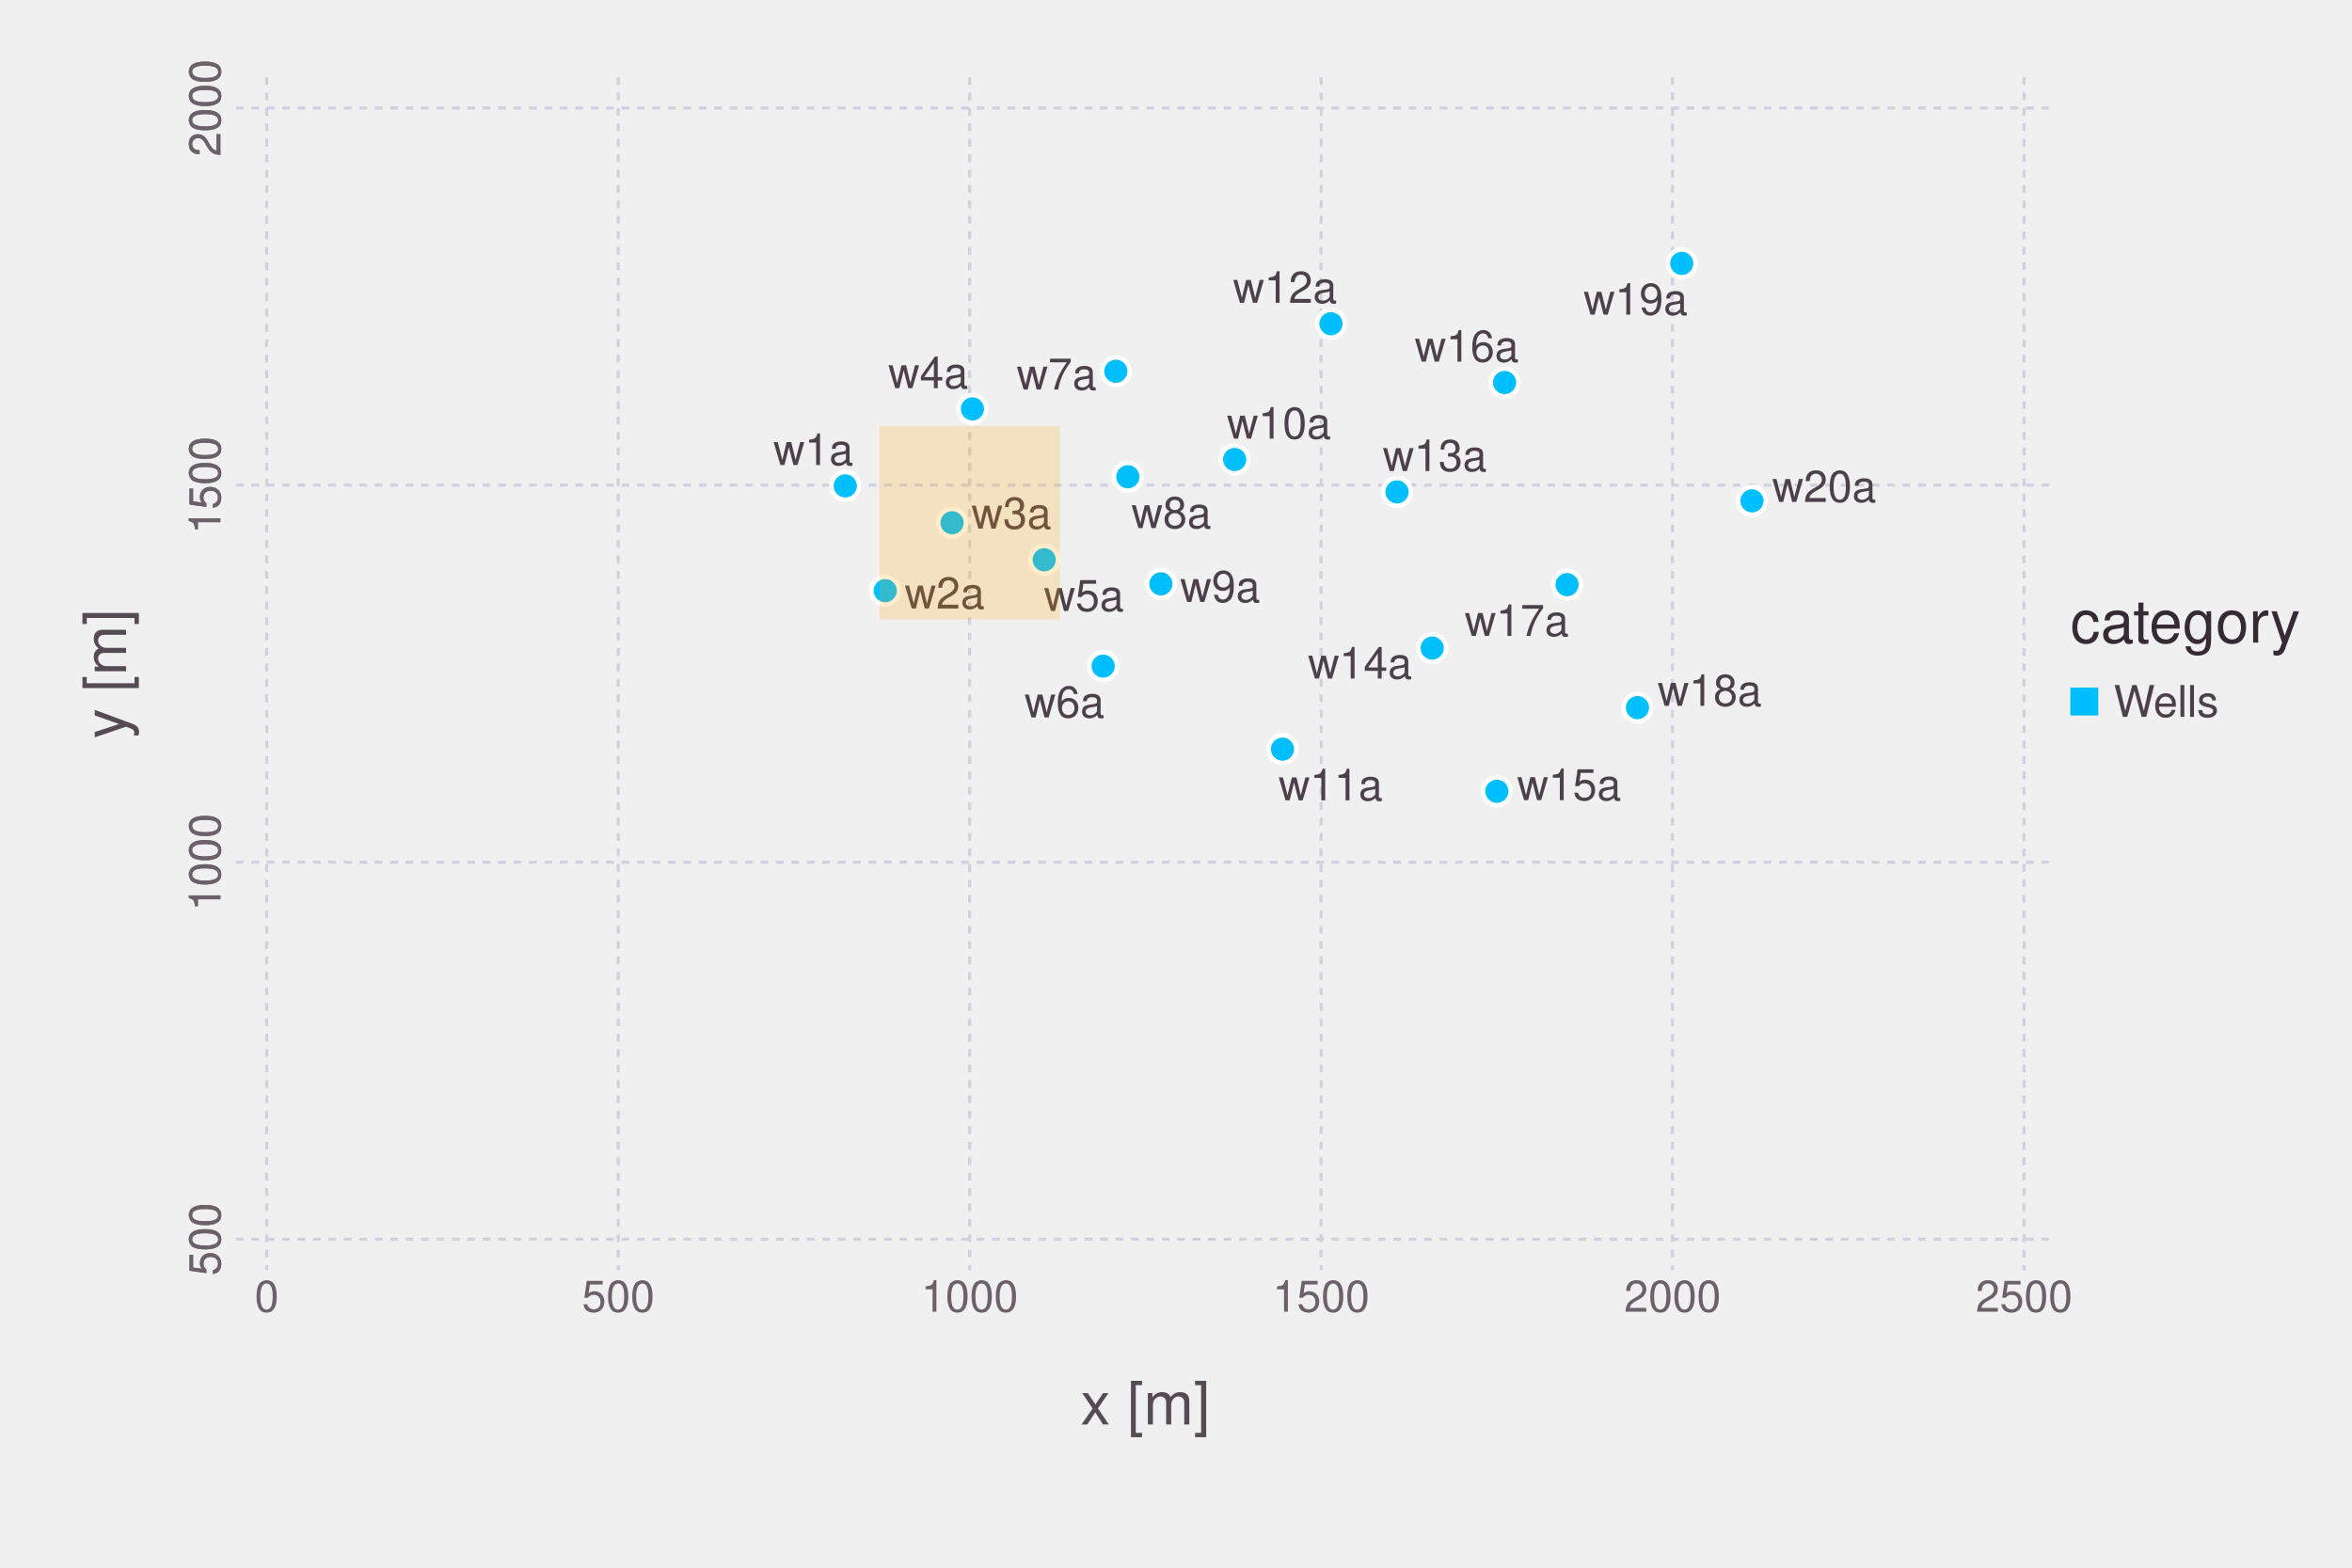
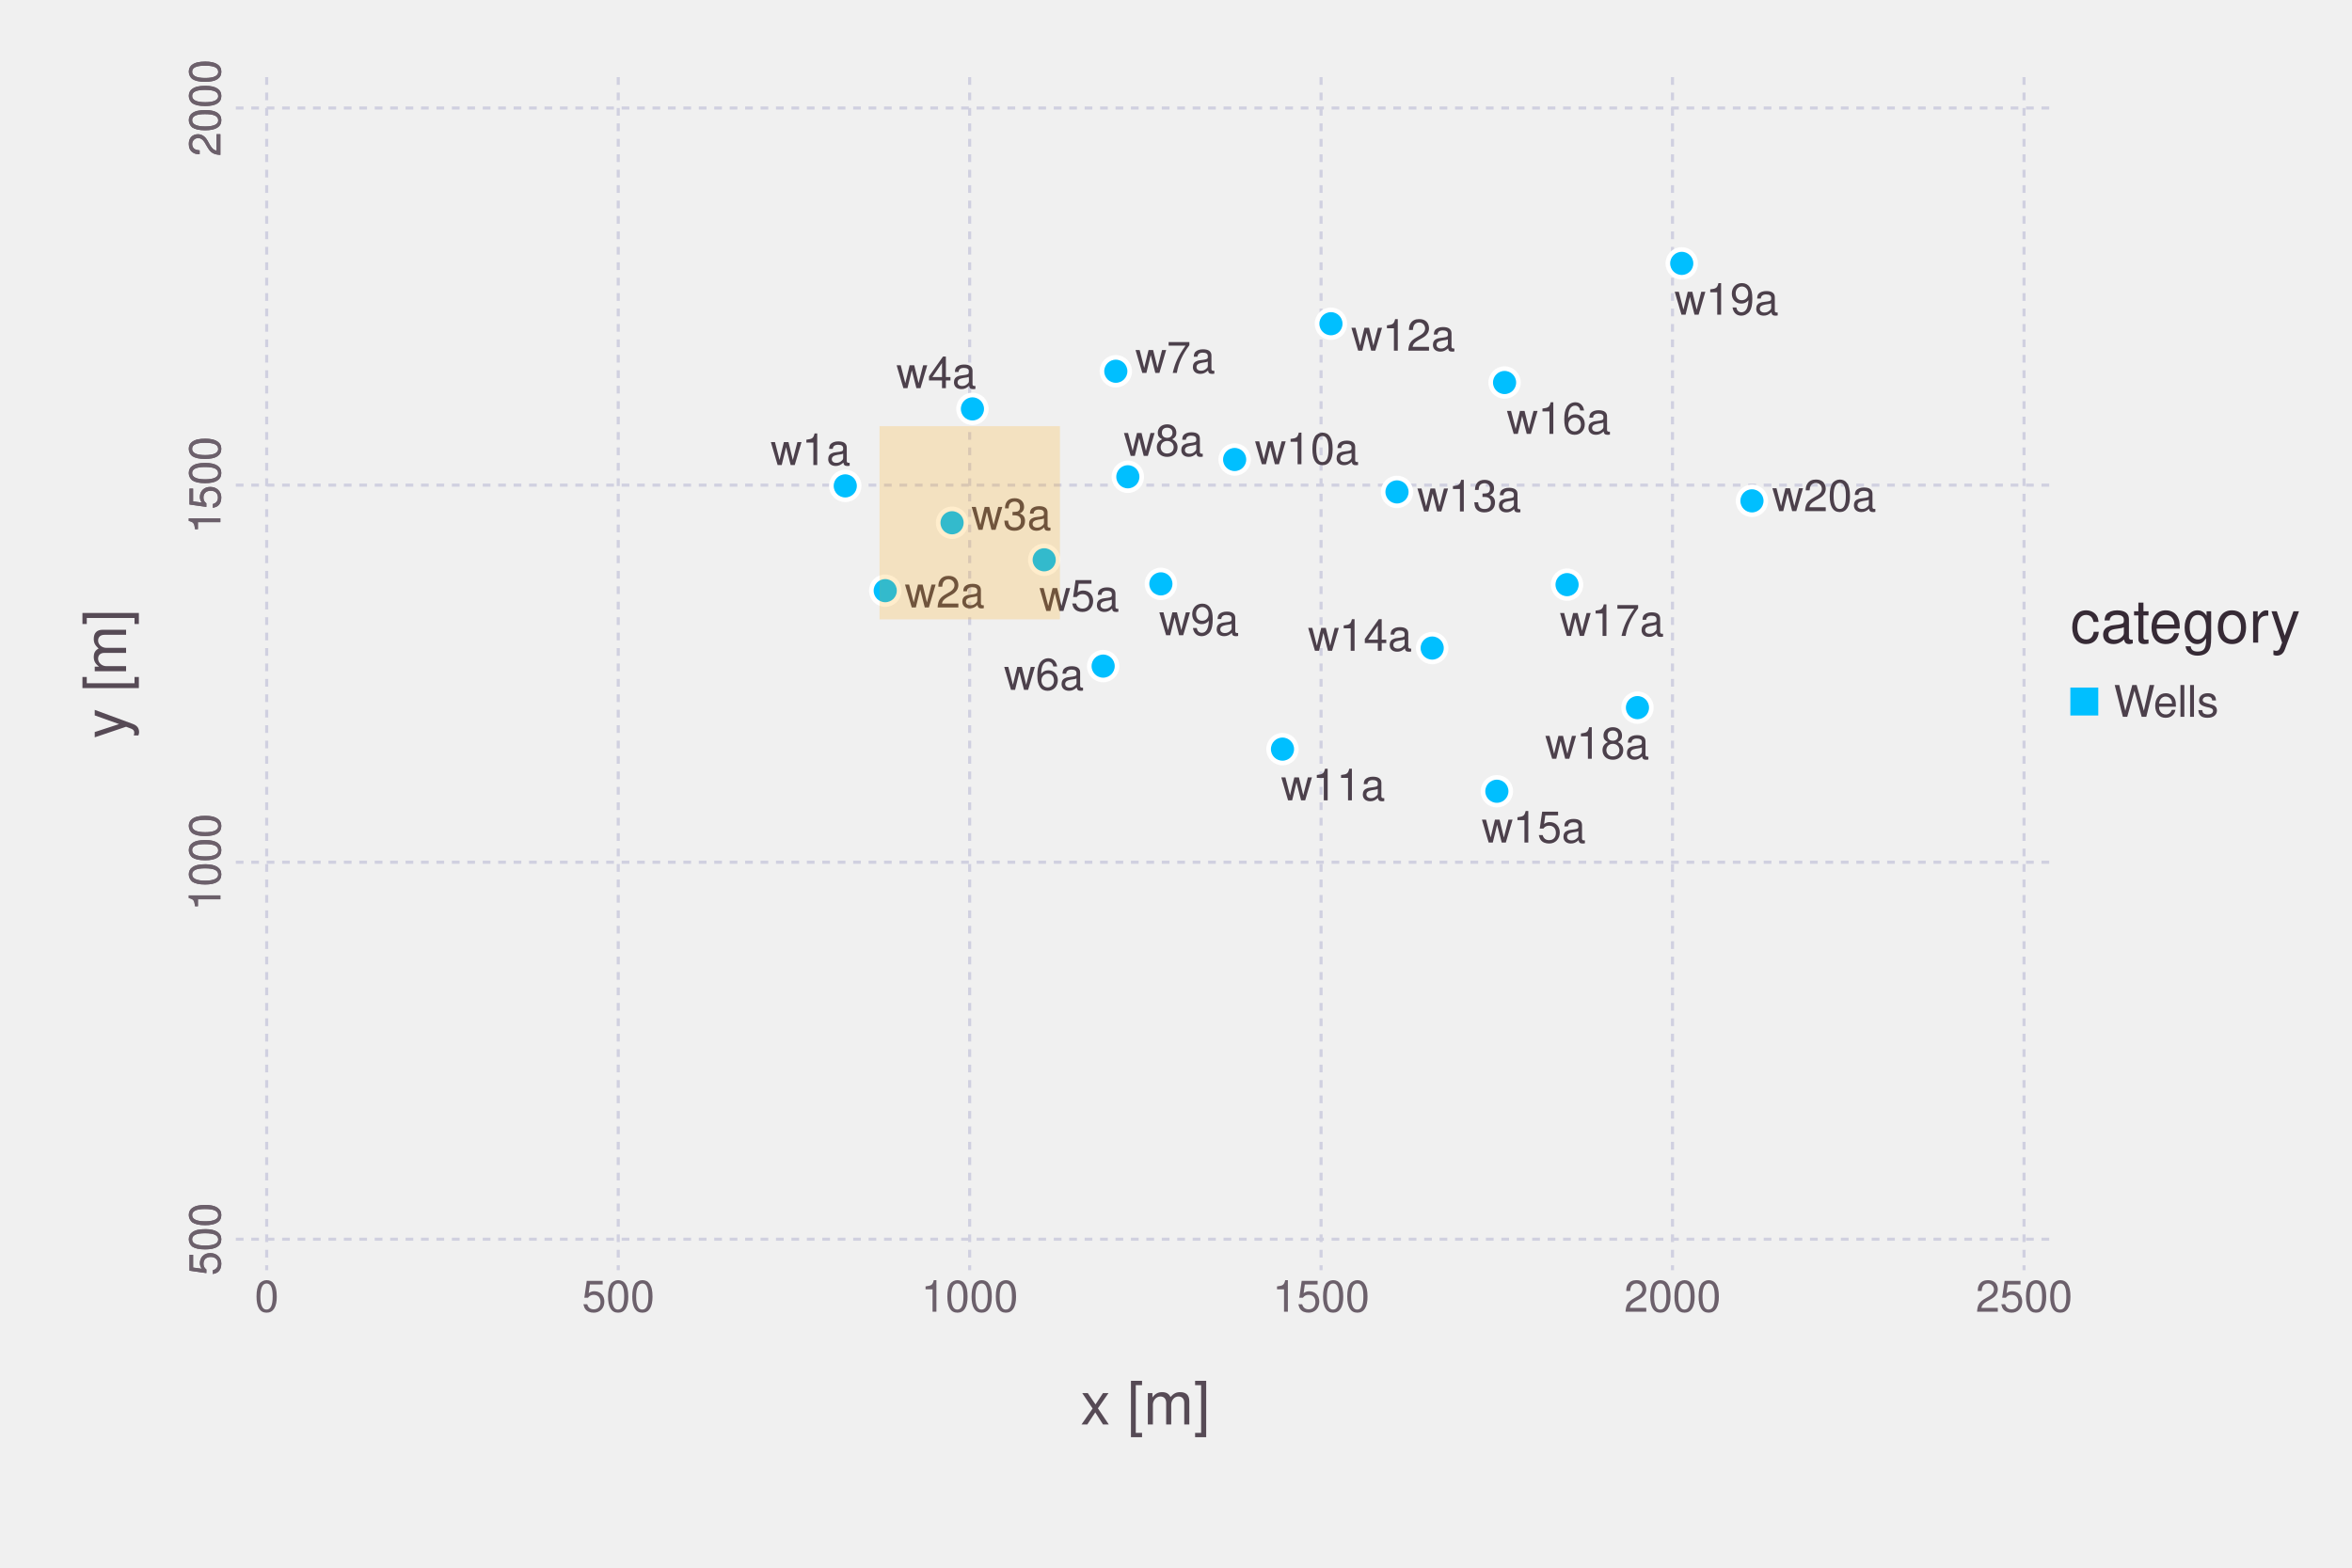
<svg xmlns="http://www.w3.org/2000/svg" xmlns:ns2="http://www.gadflyjl.org/ns" xmlns:xlink="http://www.w3.org/1999/xlink" version="1.2" width="152.4mm" height="101.6mm" viewBox="0 0 152.4 101.6" stroke="none" fill="#000000" stroke-width="0.3" font-size="3.88">
-   <g class="plotroot xscalable yscalable" id="img-384a4f6a-1">
-     <g font-size="3.88" font-family="'PT Sans','Helvetica Neue','Helvetica',sans-serif" fill="#564A55" stroke="#000000" stroke-opacity="0.000" id="img-384a4f6a-2">
+   <g class="plotroot xscalable yscalable" id="img-f4b14eab-1">
+     <g font-size="3.88" font-family="'PT Sans','Helvetica Neue','Helvetica',sans-serif" fill="#564A55" stroke="#000000" stroke-opacity="0.000" id="img-f4b14eab-2">
      <text x="74.22" y="89.99" text-anchor="middle" dy="0.6em">x [m]</text>
    </g>
-     <g class="guide xlabels" font-size="2.82" font-family="'PT Sans Caption','Helvetica Neue','Helvetica',sans-serif" fill="#6C606B" id="img-384a4f6a-3">
+     <g class="guide xlabels" font-size="2.82" font-family="'PT Sans Caption','Helvetica Neue','Helvetica',sans-serif" fill="#6C606B" id="img-f4b14eab-3">
      <text x="17.28" y="83.32" text-anchor="middle" dy="0.6em">0</text>
      <text x="40.06" y="83.32" text-anchor="middle" dy="0.6em">500</text>
      <text x="62.83" y="83.32" text-anchor="middle" dy="0.6em">1000</text>
      <text x="85.6" y="83.32" text-anchor="middle" dy="0.6em">1500</text>
      <text x="108.37" y="83.32" text-anchor="middle" dy="0.6em">2000</text>
      <text x="131.15" y="83.32" text-anchor="middle" dy="0.6em">2500</text>
    </g>
-     <g class="guide colorkey" id="img-384a4f6a-4">
-       <g class="color_Wells" id="img-384a4f6a-5">
-         <g fill="#4C404B" font-size="2.82" font-family="'PT Sans','Helvetica Neue','Helvetica',sans-serif" id="img-384a4f6a-6">
+     <g class="guide colorkey" id="img-f4b14eab-4">
+       <g class="color_Wells" id="img-f4b14eab-5">
+         <g fill="#4C404B" font-size="2.82" font-family="'PT Sans','Helvetica Neue','Helvetica',sans-serif" id="img-f4b14eab-6">
          <text x="136.96" y="45.47" dy="0.35em">Wells</text>
        </g>
-         <g fill="#00BFFF" stroke="#000000" stroke-opacity="0.000" id="img-384a4f6a-7">
+         <g fill="#00BFFF" stroke="#000000" stroke-opacity="0.000" id="img-f4b14eab-7">
          <rect x="134.15" y="44.56" width="1.81" height="1.81" />
        </g>
      </g>
-       <g fill="#362A35" font-size="3.88" font-family="'PT Sans','Helvetica Neue','Helvetica',sans-serif" stroke="#000000" stroke-opacity="0.000" id="img-384a4f6a-8">
+       <g fill="#362A35" font-size="3.88" font-family="'PT Sans','Helvetica Neue','Helvetica',sans-serif" stroke="#000000" stroke-opacity="0.000" id="img-f4b14eab-8">
        <text x="134.15" y="41.65">category</text>
      </g>
    </g>
-     <g clip-path="url(#img-384a4f6a-9)">
-       <g id="img-384a4f6a-10">
-         <g pointer-events="visible" opacity="1" fill="#000000" fill-opacity="0.000" stroke="#000000" stroke-opacity="0.000" class="guide background" id="img-384a4f6a-11">
+     <g clip-path="url(#img-f4b14eab-9)">
+       <g id="img-f4b14eab-10">
+         <g pointer-events="visible" opacity="1" fill="#000000" fill-opacity="0.000" stroke="#000000" stroke-opacity="0.000" class="guide background" id="img-f4b14eab-11">
          <rect x="15.28" y="5" width="117.86" height="77.32" />
        </g>
-         <g class="guide xgridlines yfixed" stroke-dasharray="0.5,0.5" stroke-width="0.2" stroke="#D0D0E0" id="img-384a4f6a-12">
+         <g class="guide xgridlines yfixed" stroke-dasharray="0.5,0.5" stroke-width="0.2" stroke="#D0D0E0" id="img-f4b14eab-12">
          <path fill="none" d="M17.28,5 L 17.28 82.32" />
          <path fill="none" d="M40.06,5 L 40.06 82.32" />
          <path fill="none" d="M62.83,5 L 62.83 82.32" />
          <path fill="none" d="M85.6,5 L 85.6 82.32" />
          <path fill="none" d="M108.37,5 L 108.37 82.32" />
          <path fill="none" d="M131.15,5 L 131.15 82.32" />
        </g>
-         <g class="guide ygridlines xfixed" stroke-dasharray="0.5,0.5" stroke-width="0.2" stroke="#D0D0E0" id="img-384a4f6a-13">
+         <g class="guide ygridlines xfixed" stroke-dasharray="0.5,0.5" stroke-width="0.2" stroke="#D0D0E0" id="img-f4b14eab-13">
          <path fill="none" d="M15.28,80.31 L 133.15 80.31" />
          <path fill="none" d="M15.28,55.88 L 133.15 55.88" />
          <path fill="none" d="M15.28,31.44 L 133.15 31.44" />
          <path fill="none" d="M15.28,7 L 133.15 7" />
        </g>
-         <g class="plotpanel" id="img-384a4f6a-14">
-           <g class="geometry" stroke="#000000" stroke-opacity="0.000" fill="#4C404B" font-size="2.82" font-family="'PT Sans Caption','Helvetica Neue','Helvetica',sans-serif" id="img-384a4f6a-15">
-             <text x="52.7" y="29.15" text-anchor="middle" dy="0.35em" visibility="visible">w1a</text>
-             <text x="61.21" y="38.45" text-anchor="middle" dy="0.35em" visibility="visible">w2a</text>
-             <text x="65.53" y="33.27" text-anchor="middle" dy="0.35em" visibility="visible">w3a</text>
-             <text x="60.14" y="24.17" text-anchor="middle" dy="0.35em" visibility="visible">w4a</text>
-             <text x="70.23" y="38.61" text-anchor="middle" dy="0.35em" visibility="visible">w5a</text>
-             <text x="68.97" y="45.51" text-anchor="middle" dy="0.35em" visibility="visible">w6a</text>
-             <text x="68.46" y="24.26" text-anchor="middle" dy="0.35em" visibility="visible">w7a</text>
-             <text x="75.9" y="33.24" text-anchor="middle" dy="0.35em" visibility="visible">w8a</text>
-             <text x="79.06" y="38.03" text-anchor="middle" dy="0.35em" visibility="visible">w9a</text>
-             <text x="82.87" y="27.44" text-anchor="middle" dy="0.35em" visibility="visible">w10a</text>
-             <text x="86.22" y="50.88" text-anchor="middle" dy="0.35em" visibility="visible">w11a</text>
-             <text x="83.26" y="18.64" text-anchor="middle" dy="0.35em" visibility="visible">w12a</text>
-             <text x="92.97" y="29.54" text-anchor="middle" dy="0.35em" visibility="visible">w13a</text>
-             <text x="88.12" y="42.99" text-anchor="middle" dy="0.35em" visibility="visible">w14a</text>
-             <text x="101.67" y="50.87" text-anchor="middle" dy="0.35em" visibility="visible">w15a</text>
-             <text x="95.04" y="22.45" text-anchor="middle" dy="0.35em" visibility="visible">w16a</text>
-             <text x="98.28" y="40.23" text-anchor="middle" dy="0.35em" visibility="visible">w17a</text>
-             <text x="110.78" y="44.76" text-anchor="middle" dy="0.35em" visibility="visible">w18a</text>
-             <text x="105.98" y="19.41" text-anchor="middle" dy="0.35em" visibility="visible">w19a</text>
-             <text x="118.2" y="31.54" text-anchor="middle" dy="0.35em" visibility="visible">w20a</text>
+         <g class="plotpanel" id="img-f4b14eab-14">
+           <g class="geometry" stroke="#000000" stroke-opacity="0.000" fill="#4C404B" font-size="2.82" font-family="'PT Sans Caption','Helvetica Neue','Helvetica',sans-serif" id="img-f4b14eab-15">
+             <text x="52.52" y="29.15" text-anchor="middle" dy="0.35em" visibility="visible">w1a</text>
+             <text x="61.21" y="38.38" text-anchor="middle" dy="0.35em" visibility="visible">w2a</text>
+             <text x="65.53" y="33.35" text-anchor="middle" dy="0.35em" visibility="visible">w3a</text>
+             <text x="60.67" y="24.17" text-anchor="middle" dy="0.35em" visibility="visible">w4a</text>
+             <text x="69.93" y="38.61" text-anchor="middle" dy="0.35em" visibility="visible">w5a</text>
+             <text x="67.64" y="43.72" text-anchor="middle" dy="0.35em" visibility="visible">w6a</text>
+             <text x="76.15" y="23.18" text-anchor="middle" dy="0.35em" visibility="visible">w7a</text>
+             <text x="75.4" y="28.56" text-anchor="middle" dy="0.35em" visibility="visible">w8a</text>
+             <text x="77.69" y="40.18" text-anchor="middle" dy="0.35em" visibility="visible">w9a</text>
+             <text x="84.68" y="29.1" text-anchor="middle" dy="0.35em" visibility="visible">w10a</text>
+             <text x="86.38" y="50.88" text-anchor="middle" dy="0.35em" visibility="visible">w11a</text>
+             <text x="90.92" y="21.74" text-anchor="middle" dy="0.35em" visibility="visible">w12a</text>
+             <text x="95.2" y="32.16" text-anchor="middle" dy="0.35em" visibility="visible">w13a</text>
+             <text x="88.12" y="41.19" text-anchor="middle" dy="0.35em" visibility="visible">w14a</text>
+             <text x="99.38" y="53.62" text-anchor="middle" dy="0.35em" visibility="visible">w15a</text>
+             <text x="101" y="27.13" text-anchor="middle" dy="0.35em" visibility="visible">w16a</text>
+             <text x="104.44" y="40.23" text-anchor="middle" dy="0.35em" visibility="visible">w17a</text>
+             <text x="103.49" y="48.19" text-anchor="middle" dy="0.35em" visibility="visible">w18a</text>
+             <text x="111.87" y="19.41" text-anchor="middle" dy="0.35em" visibility="visible">w19a</text>
+             <text x="118.2" y="32.14" text-anchor="middle" dy="0.35em" visibility="visible">w20a</text>
          </g>
-           <g class="geometry" id="img-384a4f6a-16">
-             <g stroke-width="0.3" id="img-384a4f6a-17">
-               <use xlink:href="#img-384a4f6a-18" x="54.77" y="31.49" class="color_Wells" fill="#00BFFF" stroke="#FFFFFF" />
-               <use xlink:href="#img-384a4f6a-18" x="57.36" y="38.28" class="color_Wells" fill="#00BFFF" stroke="#FFFFFF" />
-               <use xlink:href="#img-384a4f6a-18" x="61.69" y="33.88" class="color_Wells" fill="#00BFFF" stroke="#FFFFFF" />
-               <use xlink:href="#img-384a4f6a-18" x="63.01" y="26.5" class="color_Wells" fill="#00BFFF" stroke="#FFFFFF" />
-               <use xlink:href="#img-384a4f6a-18" x="67.66" y="36.28" class="color_Wells" fill="#00BFFF" stroke="#FFFFFF" />
-               <use xlink:href="#img-384a4f6a-18" x="71.48" y="43.17" class="color_Wells" fill="#00BFFF" stroke="#FFFFFF" />
-               <use xlink:href="#img-384a4f6a-18" x="72.3" y="24.06" class="color_Wells" fill="#00BFFF" stroke="#FFFFFF" />
-               <use xlink:href="#img-384a4f6a-18" x="73.08" y="30.9" class="color_Wells" fill="#00BFFF" stroke="#FFFFFF" />
-               <use xlink:href="#img-384a4f6a-18" x="75.22" y="37.84" class="color_Wells" fill="#00BFFF" stroke="#FFFFFF" />
-               <use xlink:href="#img-384a4f6a-18" x="80" y="29.78" class="color_Wells" fill="#00BFFF" stroke="#FFFFFF" />
-               <use xlink:href="#img-384a4f6a-18" x="83.1" y="48.55" class="color_Wells" fill="#00BFFF" stroke="#FFFFFF" />
-               <use xlink:href="#img-384a4f6a-18" x="86.24" y="20.98" class="color_Wells" fill="#00BFFF" stroke="#FFFFFF" />
-               <use xlink:href="#img-384a4f6a-18" x="90.52" y="31.88" class="color_Wells" fill="#00BFFF" stroke="#FFFFFF" />
-               <use xlink:href="#img-384a4f6a-18" x="92.8" y="42" class="color_Wells" fill="#00BFFF" stroke="#FFFFFF" />
-               <use xlink:href="#img-384a4f6a-18" x="96.99" y="51.28" class="color_Wells" fill="#00BFFF" stroke="#FFFFFF" />
-               <use xlink:href="#img-384a4f6a-18" x="97.49" y="24.79" class="color_Wells" fill="#00BFFF" stroke="#FFFFFF" />
-               <use xlink:href="#img-384a4f6a-18" x="101.54" y="37.89" class="color_Wells" fill="#00BFFF" stroke="#FFFFFF" />
-               <use xlink:href="#img-384a4f6a-18" x="106.1" y="45.86" class="color_Wells" fill="#00BFFF" stroke="#FFFFFF" />
-               <use xlink:href="#img-384a4f6a-18" x="108.97" y="17.07" class="color_Wells" fill="#00BFFF" stroke="#FFFFFF" />
-               <use xlink:href="#img-384a4f6a-18" x="113.52" y="32.46" class="color_Wells" fill="#00BFFF" stroke="#FFFFFF" />
+           <g class="geometry" id="img-f4b14eab-16">
+             <g stroke-width="0.3" id="img-f4b14eab-17">
+               <use xlink:href="#img-f4b14eab-18" x="54.77" y="31.49" class="color_Wells" stroke="#FFFFFF" fill="#00BFFF" />
+               <use xlink:href="#img-f4b14eab-18" x="57.36" y="38.28" class="color_Wells" stroke="#FFFFFF" fill="#00BFFF" />
+               <use xlink:href="#img-f4b14eab-18" x="61.69" y="33.88" class="color_Wells" stroke="#FFFFFF" fill="#00BFFF" />
+               <use xlink:href="#img-f4b14eab-18" x="63.01" y="26.5" class="color_Wells" stroke="#FFFFFF" fill="#00BFFF" />
+               <use xlink:href="#img-f4b14eab-18" x="67.66" y="36.28" class="color_Wells" stroke="#FFFFFF" fill="#00BFFF" />
+               <use xlink:href="#img-f4b14eab-18" x="71.48" y="43.17" class="color_Wells" stroke="#FFFFFF" fill="#00BFFF" />
+               <use xlink:href="#img-f4b14eab-18" x="72.3" y="24.06" class="color_Wells" stroke="#FFFFFF" fill="#00BFFF" />
+               <use xlink:href="#img-f4b14eab-18" x="73.08" y="30.9" class="color_Wells" stroke="#FFFFFF" fill="#00BFFF" />
+               <use xlink:href="#img-f4b14eab-18" x="75.22" y="37.84" class="color_Wells" stroke="#FFFFFF" fill="#00BFFF" />
+               <use xlink:href="#img-f4b14eab-18" x="80" y="29.78" class="color_Wells" stroke="#FFFFFF" fill="#00BFFF" />
+               <use xlink:href="#img-f4b14eab-18" x="83.1" y="48.55" class="color_Wells" stroke="#FFFFFF" fill="#00BFFF" />
+               <use xlink:href="#img-f4b14eab-18" x="86.24" y="20.98" class="color_Wells" stroke="#FFFFFF" fill="#00BFFF" />
+               <use xlink:href="#img-f4b14eab-18" x="90.52" y="31.88" class="color_Wells" stroke="#FFFFFF" fill="#00BFFF" />
+               <use xlink:href="#img-f4b14eab-18" x="92.8" y="42" class="color_Wells" stroke="#FFFFFF" fill="#00BFFF" />
+               <use xlink:href="#img-f4b14eab-18" x="96.99" y="51.28" class="color_Wells" stroke="#FFFFFF" fill="#00BFFF" />
+               <use xlink:href="#img-f4b14eab-18" x="97.49" y="24.79" class="color_Wells" stroke="#FFFFFF" fill="#00BFFF" />
+               <use xlink:href="#img-f4b14eab-18" x="101.54" y="37.89" class="color_Wells" stroke="#FFFFFF" fill="#00BFFF" />
+               <use xlink:href="#img-f4b14eab-18" x="106.1" y="45.86" class="color_Wells" stroke="#FFFFFF" fill="#00BFFF" />
+               <use xlink:href="#img-f4b14eab-18" x="108.97" y="17.07" class="color_Wells" stroke="#FFFFFF" fill="#00BFFF" />
+               <use xlink:href="#img-f4b14eab-18" x="113.52" y="32.46" class="color_Wells" stroke="#FFFFFF" fill="#00BFFF" />
            </g>
          </g>
        </g>
-         <g class="geometry" id="img-384a4f6a-19">
-           <g stroke="#FFA500" opacity="0.2" fill="#FFA500" id="img-384a4f6a-20">
+         <g class="geometry" id="img-f4b14eab-19">
+           <g stroke="#FFA500" opacity="0.2" fill="#FFA500" id="img-f4b14eab-20">
            <rect x="57.14" y="27.77" width="11.39" height="12.22" />
          </g>
        </g>
      </g>
    </g>
-     <g class="guide ylabels" font-size="2.82" font-family="'PT Sans Caption','Helvetica Neue','Helvetica',sans-serif" fill="#6C606B" id="img-384a4f6a-21">
+     <g class="guide ylabels" font-size="2.82" font-family="'PT Sans Caption','Helvetica Neue','Helvetica',sans-serif" fill="#6C606B" id="img-f4b14eab-21">
      <text x="14.28" y="178.07" text-anchor="middle" transform="rotate(-90, 14.28, 80.31)" ns2:scale="1.0" visibility="hidden">-1500</text>
      <text x="14.28" y="153.63" text-anchor="middle" transform="rotate(-90, 14.28, 55.88)" ns2:scale="1.0" visibility="hidden">-1000</text>
      <text x="14.28" y="129.19" text-anchor="middle" transform="rotate(-90, 14.28, 31.44)" ns2:scale="1.0" visibility="hidden">-500</text>
      <text x="14.28" y="104.75" text-anchor="middle" transform="rotate(-90, 14.28, 7)" ns2:scale="1.0" visibility="hidden">0</text>
      <text x="14.28" y="80.31" text-anchor="middle" transform="rotate(-90, 14.28, 80.31)" ns2:scale="1.0" visibility="visible">500</text>
      <text x="14.28" y="55.88" text-anchor="middle" transform="rotate(-90, 14.28, 55.88)" ns2:scale="1.0" visibility="visible">1000</text>
      <text x="14.28" y="31.44" text-anchor="middle" transform="rotate(-90, 14.28, 31.44)" ns2:scale="1.0" visibility="visible">1500</text>
      <text x="14.28" y="7" text-anchor="middle" transform="rotate(-90, 14.28, 7)" ns2:scale="1.0" visibility="visible">2000</text>
      <text x="14.28" y="-17.44" text-anchor="middle" transform="rotate(-90, 14.28, 80.31)" ns2:scale="1.0" visibility="hidden">2500</text>
      <text x="14.28" y="-41.88" text-anchor="middle" transform="rotate(-90, 14.28, 55.88)" ns2:scale="1.0" visibility="hidden">3000</text>
      <text x="14.28" y="-66.32" text-anchor="middle" transform="rotate(-90, 14.28, 31.44)" ns2:scale="1.0" visibility="hidden">3500</text>
      <text x="14.28" y="-90.75" text-anchor="middle" transform="rotate(-90, 14.28, 7)" ns2:scale="1.0" visibility="hidden">4000</text>
      <text x="14.28" y="153.63" text-anchor="middle" transform="rotate(-90, 14.28, 80.31)" ns2:scale="10.0" visibility="hidden">-1000</text>
      <text x="14.28" y="151.19" text-anchor="middle" transform="rotate(-90, 14.28, 55.88)" ns2:scale="10.0" visibility="hidden">-950</text>
      <text x="14.28" y="148.74" text-anchor="middle" transform="rotate(-90, 14.28, 31.44)" ns2:scale="10.0" visibility="hidden">-900</text>
      <text x="14.28" y="146.3" text-anchor="middle" transform="rotate(-90, 14.28, 7)" ns2:scale="10.0" visibility="hidden">-850</text>
      <text x="14.28" y="143.85" text-anchor="middle" transform="rotate(-90, 14.28, 80.31)" ns2:scale="10.0" visibility="hidden">-800</text>
      <text x="14.28" y="141.41" text-anchor="middle" transform="rotate(-90, 14.28, 55.88)" ns2:scale="10.0" visibility="hidden">-750</text>
      <text x="14.28" y="138.97" text-anchor="middle" transform="rotate(-90, 14.28, 31.44)" ns2:scale="10.0" visibility="hidden">-700</text>
      <text x="14.28" y="136.52" text-anchor="middle" transform="rotate(-90, 14.28, 7)" ns2:scale="10.0" visibility="hidden">-650</text>
      <text x="14.28" y="134.08" text-anchor="middle" transform="rotate(-90, 14.28, 80.31)" ns2:scale="10.0" visibility="hidden">-600</text>
      <text x="14.28" y="131.64" text-anchor="middle" transform="rotate(-90, 14.28, 55.88)" ns2:scale="10.0" visibility="hidden">-550</text>
      <text x="14.28" y="129.19" text-anchor="middle" transform="rotate(-90, 14.28, 31.44)" ns2:scale="10.0" visibility="hidden">-500</text>
      <text x="14.28" y="126.75" text-anchor="middle" transform="rotate(-90, 14.28, 7)" ns2:scale="10.0" visibility="hidden">-450</text>
      <text x="14.28" y="124.3" text-anchor="middle" transform="rotate(-90, 14.28, 80.31)" ns2:scale="10.0" visibility="hidden">-400</text>
      <text x="14.28" y="121.86" text-anchor="middle" transform="rotate(-90, 14.28, 55.88)" ns2:scale="10.0" visibility="hidden">-350</text>
      <text x="14.28" y="119.42" text-anchor="middle" transform="rotate(-90, 14.28, 31.44)" ns2:scale="10.0" visibility="hidden">-300</text>
      <text x="14.28" y="116.97" text-anchor="middle" transform="rotate(-90, 14.28, 7)" ns2:scale="10.0" visibility="hidden">-250</text>
      <text x="14.28" y="114.53" text-anchor="middle" transform="rotate(-90, 14.28, 80.31)" ns2:scale="10.0" visibility="hidden">-200</text>
      <text x="14.28" y="112.08" text-anchor="middle" transform="rotate(-90, 14.28, 55.88)" ns2:scale="10.0" visibility="hidden">-150</text>
      <text x="14.28" y="109.64" text-anchor="middle" transform="rotate(-90, 14.28, 31.44)" ns2:scale="10.0" visibility="hidden">-100</text>
      <text x="14.28" y="107.2" text-anchor="middle" transform="rotate(-90, 14.28, 7)" ns2:scale="10.0" visibility="hidden">-50</text>
      <text x="14.28" y="104.75" text-anchor="middle" transform="rotate(-90, 14.28, 80.31)" ns2:scale="10.0" visibility="hidden">0</text>
      <text x="14.28" y="102.31" text-anchor="middle" transform="rotate(-90, 14.28, 55.88)" ns2:scale="10.0" visibility="hidden">50</text>
      <text x="14.28" y="99.87" text-anchor="middle" transform="rotate(-90, 14.28, 31.44)" ns2:scale="10.0" visibility="hidden">100</text>
      <text x="14.28" y="97.42" text-anchor="middle" transform="rotate(-90, 14.28, 7)" ns2:scale="10.0" visibility="hidden">150</text>
      <text x="14.28" y="94.98" text-anchor="middle" transform="rotate(-90, 14.28, 80.31)" ns2:scale="10.0" visibility="hidden">200</text>
      <text x="14.28" y="92.53" text-anchor="middle" transform="rotate(-90, 14.28, 55.88)" ns2:scale="10.0" visibility="hidden">250</text>
      <text x="14.28" y="90.09" text-anchor="middle" transform="rotate(-90, 14.28, 31.44)" ns2:scale="10.0" visibility="hidden">300</text>
      <text x="14.28" y="87.65" text-anchor="middle" transform="rotate(-90, 14.28, 7)" ns2:scale="10.0" visibility="hidden">350</text>
      <text x="14.28" y="85.2" text-anchor="middle" transform="rotate(-90, 14.28, 80.31)" ns2:scale="10.0" visibility="hidden">400</text>
      <text x="14.28" y="82.76" text-anchor="middle" transform="rotate(-90, 14.28, 55.88)" ns2:scale="10.0" visibility="hidden">450</text>
      <text x="14.28" y="80.31" text-anchor="middle" transform="rotate(-90, 14.28, 31.44)" ns2:scale="10.0" visibility="hidden">500</text>
      <text x="14.28" y="77.87" text-anchor="middle" transform="rotate(-90, 14.28, 7)" ns2:scale="10.0" visibility="hidden">550</text>
      <text x="14.28" y="75.43" text-anchor="middle" transform="rotate(-90, 14.28, 80.31)" ns2:scale="10.0" visibility="hidden">600</text>
      <text x="14.28" y="72.98" text-anchor="middle" transform="rotate(-90, 14.28, 55.88)" ns2:scale="10.0" visibility="hidden">650</text>
      <text x="14.28" y="70.54" text-anchor="middle" transform="rotate(-90, 14.28, 31.44)" ns2:scale="10.0" visibility="hidden">700</text>
      <text x="14.28" y="68.1" text-anchor="middle" transform="rotate(-90, 14.28, 7)" ns2:scale="10.0" visibility="hidden">750</text>
      <text x="14.28" y="65.65" text-anchor="middle" transform="rotate(-90, 14.28, 80.31)" ns2:scale="10.0" visibility="hidden">800</text>
      <text x="14.28" y="63.21" text-anchor="middle" transform="rotate(-90, 14.28, 55.88)" ns2:scale="10.0" visibility="hidden">850</text>
      <text x="14.28" y="60.76" text-anchor="middle" transform="rotate(-90, 14.28, 31.44)" ns2:scale="10.0" visibility="hidden">900</text>
      <text x="14.28" y="58.32" text-anchor="middle" transform="rotate(-90, 14.28, 7)" ns2:scale="10.0" visibility="hidden">950</text>
      <text x="14.28" y="55.88" text-anchor="middle" transform="rotate(-90, 14.28, 80.31)" ns2:scale="10.0" visibility="hidden">1000</text>
      <text x="14.28" y="53.43" text-anchor="middle" transform="rotate(-90, 14.28, 55.88)" ns2:scale="10.0" visibility="hidden">1050</text>
      <text x="14.28" y="50.99" text-anchor="middle" transform="rotate(-90, 14.28, 31.44)" ns2:scale="10.0" visibility="hidden">1100</text>
      <text x="14.28" y="48.55" text-anchor="middle" transform="rotate(-90, 14.28, 7)" ns2:scale="10.0" visibility="hidden">1150</text>
      <text x="14.28" y="46.1" text-anchor="middle" transform="rotate(-90, 14.28, 80.31)" ns2:scale="10.0" visibility="hidden">1200</text>
      <text x="14.28" y="43.66" text-anchor="middle" transform="rotate(-90, 14.28, 55.88)" ns2:scale="10.0" visibility="hidden">1250</text>
      <text x="14.28" y="41.21" text-anchor="middle" transform="rotate(-90, 14.28, 31.44)" ns2:scale="10.0" visibility="hidden">1300</text>
      <text x="14.28" y="38.77" text-anchor="middle" transform="rotate(-90, 14.28, 7)" ns2:scale="10.0" visibility="hidden">1350</text>
      <text x="14.28" y="36.33" text-anchor="middle" transform="rotate(-90, 14.28, 80.31)" ns2:scale="10.0" visibility="hidden">1400</text>
      <text x="14.28" y="33.88" text-anchor="middle" transform="rotate(-90, 14.28, 55.88)" ns2:scale="10.0" visibility="hidden">1450</text>
      <text x="14.28" y="31.44" text-anchor="middle" transform="rotate(-90, 14.28, 31.44)" ns2:scale="10.0" visibility="hidden">1500</text>
      <text x="14.28" y="28.99" text-anchor="middle" transform="rotate(-90, 14.28, 7)" ns2:scale="10.0" visibility="hidden">1550</text>
      <text x="14.28" y="26.55" text-anchor="middle" transform="rotate(-90, 14.28, 80.31)" ns2:scale="10.0" visibility="hidden">1600</text>
      <text x="14.28" y="24.11" text-anchor="middle" transform="rotate(-90, 14.28, 55.88)" ns2:scale="10.0" visibility="hidden">1650</text>
      <text x="14.28" y="21.66" text-anchor="middle" transform="rotate(-90, 14.28, 31.44)" ns2:scale="10.0" visibility="hidden">1700</text>
      <text x="14.28" y="19.22" text-anchor="middle" transform="rotate(-90, 14.28, 7)" ns2:scale="10.0" visibility="hidden">1750</text>
      <text x="14.28" y="16.78" text-anchor="middle" transform="rotate(-90, 14.28, 80.31)" ns2:scale="10.0" visibility="hidden">1800</text>
      <text x="14.28" y="14.33" text-anchor="middle" transform="rotate(-90, 14.28, 55.88)" ns2:scale="10.0" visibility="hidden">1850</text>
      <text x="14.28" y="11.89" text-anchor="middle" transform="rotate(-90, 14.28, 31.44)" ns2:scale="10.0" visibility="hidden">1900</text>
      <text x="14.28" y="9.44" text-anchor="middle" transform="rotate(-90, 14.28, 7)" ns2:scale="10.0" visibility="hidden">1950</text>
      <text x="14.28" y="7" text-anchor="middle" transform="rotate(-90, 14.28, 80.31)" ns2:scale="10.0" visibility="hidden">2000</text>
      <text x="14.28" y="4.56" text-anchor="middle" transform="rotate(-90, 14.28, 55.88)" ns2:scale="10.0" visibility="hidden">2050</text>
      <text x="14.28" y="2.11" text-anchor="middle" transform="rotate(-90, 14.28, 31.44)" ns2:scale="10.0" visibility="hidden">2100</text>
      <text x="14.28" y="-0.33" text-anchor="middle" transform="rotate(-90, 14.28, 7)" ns2:scale="10.0" visibility="hidden">2150</text>
      <text x="14.28" y="-2.78" text-anchor="middle" transform="rotate(-90, 14.28, 80.31)" ns2:scale="10.0" visibility="hidden">2200</text>
      <text x="14.28" y="-5.22" text-anchor="middle" transform="rotate(-90, 14.28, 55.88)" ns2:scale="10.0" visibility="hidden">2250</text>
      <text x="14.28" y="-7.66" text-anchor="middle" transform="rotate(-90, 14.28, 31.44)" ns2:scale="10.0" visibility="hidden">2300</text>
      <text x="14.28" y="-10.11" text-anchor="middle" transform="rotate(-90, 14.28, 7)" ns2:scale="10.0" visibility="hidden">2350</text>
      <text x="14.28" y="-12.55" text-anchor="middle" transform="rotate(-90, 14.28, 80.31)" ns2:scale="10.0" visibility="hidden">2400</text>
      <text x="14.28" y="-14.99" text-anchor="middle" transform="rotate(-90, 14.28, 55.88)" ns2:scale="10.0" visibility="hidden">2450</text>
      <text x="14.28" y="-17.44" text-anchor="middle" transform="rotate(-90, 14.28, 31.44)" ns2:scale="10.0" visibility="hidden">2500</text>
      <text x="14.28" y="-19.88" text-anchor="middle" transform="rotate(-90, 14.28, 7)" ns2:scale="10.0" visibility="hidden">2550</text>
      <text x="14.28" y="-22.33" text-anchor="middle" transform="rotate(-90, 14.28, 80.31)" ns2:scale="10.0" visibility="hidden">2600</text>
      <text x="14.28" y="-24.77" text-anchor="middle" transform="rotate(-90, 14.28, 55.88)" ns2:scale="10.0" visibility="hidden">2650</text>
      <text x="14.28" y="-27.21" text-anchor="middle" transform="rotate(-90, 14.28, 31.44)" ns2:scale="10.0" visibility="hidden">2700</text>
      <text x="14.28" y="-29.66" text-anchor="middle" transform="rotate(-90, 14.28, 7)" ns2:scale="10.0" visibility="hidden">2750</text>
      <text x="14.28" y="-32.1" text-anchor="middle" transform="rotate(-90, 14.28, 80.31)" ns2:scale="10.0" visibility="hidden">2800</text>
      <text x="14.28" y="-34.55" text-anchor="middle" transform="rotate(-90, 14.28, 55.88)" ns2:scale="10.0" visibility="hidden">2850</text>
      <text x="14.28" y="-36.99" text-anchor="middle" transform="rotate(-90, 14.28, 31.44)" ns2:scale="10.0" visibility="hidden">2900</text>
      <text x="14.28" y="-39.43" text-anchor="middle" transform="rotate(-90, 14.28, 7)" ns2:scale="10.0" visibility="hidden">2950</text>
      <text x="14.28" y="-41.88" text-anchor="middle" transform="rotate(-90, 14.28, 80.31)" ns2:scale="10.0" visibility="hidden">3000</text>
      <text x="14.28" y="-44.32" text-anchor="middle" transform="rotate(-90, 14.28, 55.88)" ns2:scale="10.0" visibility="hidden">3050</text>
      <text x="14.28" y="-46.76" text-anchor="middle" transform="rotate(-90, 14.28, 31.44)" ns2:scale="10.0" visibility="hidden">3100</text>
      <text x="14.28" y="-49.21" text-anchor="middle" transform="rotate(-90, 14.28, 7)" ns2:scale="10.0" visibility="hidden">3150</text>
      <text x="14.28" y="-51.65" text-anchor="middle" transform="rotate(-90, 14.28, 80.31)" ns2:scale="10.0" visibility="hidden">3200</text>
      <text x="14.28" y="-54.1" text-anchor="middle" transform="rotate(-90, 14.28, 55.88)" ns2:scale="10.0" visibility="hidden">3250</text>
      <text x="14.28" y="-56.54" text-anchor="middle" transform="rotate(-90, 14.28, 31.44)" ns2:scale="10.0" visibility="hidden">3300</text>
      <text x="14.28" y="-58.98" text-anchor="middle" transform="rotate(-90, 14.28, 7)" ns2:scale="10.0" visibility="hidden">3350</text>
      <text x="14.28" y="-61.43" text-anchor="middle" transform="rotate(-90, 14.28, 80.31)" ns2:scale="10.0" visibility="hidden">3400</text>
      <text x="14.28" y="-63.87" text-anchor="middle" transform="rotate(-90, 14.28, 55.88)" ns2:scale="10.0" visibility="hidden">3450</text>
      <text x="14.28" y="-66.32" text-anchor="middle" transform="rotate(-90, 14.28, 31.44)" ns2:scale="10.0" visibility="hidden">3500</text>
      <text x="14.28" y="202.51" text-anchor="middle" transform="rotate(-90, 14.28, 7)" ns2:scale="0.5" visibility="hidden">-2000</text>
      <text x="14.28" y="104.75" text-anchor="middle" transform="rotate(-90, 14.28, 80.31)" ns2:scale="0.5" visibility="hidden">0</text>
      <text x="14.28" y="7" text-anchor="middle" transform="rotate(-90, 14.28, 55.88)" ns2:scale="0.5" visibility="hidden">2000</text>
      <text x="14.28" y="-90.75" text-anchor="middle" transform="rotate(-90, 14.28, 31.44)" ns2:scale="0.5" visibility="hidden">4000</text>
      <text x="14.28" y="153.63" text-anchor="middle" transform="rotate(-90, 14.28, 7)" ns2:scale="5.0" visibility="hidden">-1000</text>
      <text x="14.28" y="148.74" text-anchor="middle" transform="rotate(-90, 14.28, 80.31)" ns2:scale="5.0" visibility="hidden">-900</text>
      <text x="14.28" y="143.85" text-anchor="middle" transform="rotate(-90, 14.28, 55.88)" ns2:scale="5.0" visibility="hidden">-800</text>
      <text x="14.28" y="138.97" text-anchor="middle" transform="rotate(-90, 14.28, 31.44)" ns2:scale="5.0" visibility="hidden">-700</text>
      <text x="14.28" y="134.08" text-anchor="middle" transform="rotate(-90, 14.28, 7)" ns2:scale="5.0" visibility="hidden">-600</text>
      <text x="14.28" y="129.19" text-anchor="middle" transform="rotate(-90, 14.28, 80.31)" ns2:scale="5.0" visibility="hidden">-500</text>
      <text x="14.28" y="124.3" text-anchor="middle" transform="rotate(-90, 14.28, 55.88)" ns2:scale="5.0" visibility="hidden">-400</text>
      <text x="14.28" y="119.42" text-anchor="middle" transform="rotate(-90, 14.28, 31.44)" ns2:scale="5.0" visibility="hidden">-300</text>
      <text x="14.28" y="114.53" text-anchor="middle" transform="rotate(-90, 14.28, 7)" ns2:scale="5.0" visibility="hidden">-200</text>
      <text x="14.28" y="109.64" text-anchor="middle" transform="rotate(-90, 14.28, 80.31)" ns2:scale="5.0" visibility="hidden">-100</text>
      <text x="14.28" y="104.75" text-anchor="middle" transform="rotate(-90, 14.28, 55.88)" ns2:scale="5.0" visibility="hidden">0</text>
      <text x="14.28" y="99.87" text-anchor="middle" transform="rotate(-90, 14.28, 31.44)" ns2:scale="5.0" visibility="hidden">100</text>
      <text x="14.28" y="94.98" text-anchor="middle" transform="rotate(-90, 14.28, 7)" ns2:scale="5.0" visibility="hidden">200</text>
      <text x="14.28" y="90.09" text-anchor="middle" transform="rotate(-90, 14.28, 80.31)" ns2:scale="5.0" visibility="hidden">300</text>
      <text x="14.28" y="85.2" text-anchor="middle" transform="rotate(-90, 14.28, 55.88)" ns2:scale="5.0" visibility="hidden">400</text>
      <text x="14.28" y="80.31" text-anchor="middle" transform="rotate(-90, 14.28, 31.44)" ns2:scale="5.0" visibility="hidden">500</text>
      <text x="14.28" y="75.43" text-anchor="middle" transform="rotate(-90, 14.28, 7)" ns2:scale="5.0" visibility="hidden">600</text>
      <text x="14.28" y="70.54" text-anchor="middle" transform="rotate(-90, 14.28, 80.31)" ns2:scale="5.0" visibility="hidden">700</text>
      <text x="14.28" y="65.65" text-anchor="middle" transform="rotate(-90, 14.28, 55.88)" ns2:scale="5.0" visibility="hidden">800</text>
      <text x="14.28" y="60.76" text-anchor="middle" transform="rotate(-90, 14.28, 31.44)" ns2:scale="5.0" visibility="hidden">900</text>
      <text x="14.28" y="55.88" text-anchor="middle" transform="rotate(-90, 14.28, 7)" ns2:scale="5.0" visibility="hidden">1000</text>
      <text x="14.28" y="50.99" text-anchor="middle" transform="rotate(-90, 14.28, 80.31)" ns2:scale="5.0" visibility="hidden">1100</text>
      <text x="14.28" y="46.1" text-anchor="middle" transform="rotate(-90, 14.28, 55.88)" ns2:scale="5.0" visibility="hidden">1200</text>
      <text x="14.28" y="41.21" text-anchor="middle" transform="rotate(-90, 14.28, 31.44)" ns2:scale="5.0" visibility="hidden">1300</text>
      <text x="14.28" y="36.33" text-anchor="middle" transform="rotate(-90, 14.28, 7)" ns2:scale="5.0" visibility="hidden">1400</text>
      <text x="14.28" y="31.44" text-anchor="middle" transform="rotate(-90, 14.28, 80.31)" ns2:scale="5.0" visibility="hidden">1500</text>
      <text x="14.28" y="26.55" text-anchor="middle" transform="rotate(-90, 14.28, 55.88)" ns2:scale="5.0" visibility="hidden">1600</text>
      <text x="14.28" y="21.66" text-anchor="middle" transform="rotate(-90, 14.28, 31.44)" ns2:scale="5.0" visibility="hidden">1700</text>
      <text x="14.28" y="16.78" text-anchor="middle" transform="rotate(-90, 14.28, 7)" ns2:scale="5.0" visibility="hidden">1800</text>
      <text x="14.28" y="11.89" text-anchor="middle" transform="rotate(-90, 14.28, 80.31)" ns2:scale="5.0" visibility="hidden">1900</text>
      <text x="14.28" y="7" text-anchor="middle" transform="rotate(-90, 14.28, 55.88)" ns2:scale="5.0" visibility="hidden">2000</text>
      <text x="14.28" y="2.11" text-anchor="middle" transform="rotate(-90, 14.28, 31.44)" ns2:scale="5.0" visibility="hidden">2100</text>
      <text x="14.28" y="-2.78" text-anchor="middle" transform="rotate(-90, 14.28, 7)" ns2:scale="5.0" visibility="hidden">2200</text>
      <text x="14.28" y="-7.66" text-anchor="middle" transform="rotate(-90, 14.28, 80.31)" ns2:scale="5.0" visibility="hidden">2300</text>
      <text x="14.28" y="-12.55" text-anchor="middle" transform="rotate(-90, 14.28, 55.88)" ns2:scale="5.0" visibility="hidden">2400</text>
      <text x="14.28" y="-17.44" text-anchor="middle" transform="rotate(-90, 14.28, 31.44)" ns2:scale="5.0" visibility="hidden">2500</text>
      <text x="14.28" y="-22.33" text-anchor="middle" transform="rotate(-90, 14.28, 7)" ns2:scale="5.0" visibility="hidden">2600</text>
      <text x="14.28" y="-27.21" text-anchor="middle" transform="rotate(-90, 14.28, 80.31)" ns2:scale="5.0" visibility="hidden">2700</text>
      <text x="14.28" y="-32.1" text-anchor="middle" transform="rotate(-90, 14.28, 55.88)" ns2:scale="5.0" visibility="hidden">2800</text>
      <text x="14.28" y="-36.99" text-anchor="middle" transform="rotate(-90, 14.28, 31.44)" ns2:scale="5.0" visibility="hidden">2900</text>
      <text x="14.28" y="-41.88" text-anchor="middle" transform="rotate(-90, 14.28, 7)" ns2:scale="5.0" visibility="hidden">3000</text>
      <text x="14.28" y="-46.76" text-anchor="middle" transform="rotate(-90, 14.28, 80.31)" ns2:scale="5.0" visibility="hidden">3100</text>
      <text x="14.28" y="-51.65" text-anchor="middle" transform="rotate(-90, 14.28, 55.88)" ns2:scale="5.0" visibility="hidden">3200</text>
      <text x="14.28" y="-56.54" text-anchor="middle" transform="rotate(-90, 14.28, 31.44)" ns2:scale="5.0" visibility="hidden">3300</text>
      <text x="14.28" y="-61.43" text-anchor="middle" transform="rotate(-90, 14.28, 7)" ns2:scale="5.0" visibility="hidden">3400</text>
      <text x="14.28" y="-66.32" text-anchor="middle" transform="rotate(-90, 14.28, 80.31)" ns2:scale="5.0" visibility="hidden">3500</text>
    </g>
-     <g class="guide ylabels" font-size="2.82" font-family="'PT Sans Caption','Helvetica Neue','Helvetica',sans-serif" fill="#6C606B" id="img-384a4f6a-22">
+     <g class="guide ylabels" font-size="2.82" font-family="'PT Sans Caption','Helvetica Neue','Helvetica',sans-serif" fill="#6C606B" id="img-f4b14eab-22">
      <text x="14.28" y="80.31" text-anchor="middle" transform="rotate(-90, 14.28, 80.31)">500</text>
      <text x="14.28" y="55.88" text-anchor="middle" transform="rotate(-90, 14.28, 55.88)">1000</text>
      <text x="14.28" y="31.44" text-anchor="middle" transform="rotate(-90, 14.28, 31.44)">1500</text>
      <text x="14.28" y="7" text-anchor="middle" transform="rotate(-90, 14.28, 7)">2000</text>
    </g>
-     <g font-size="3.88" font-family="'PT Sans','Helvetica Neue','Helvetica',sans-serif" fill="#564A55" stroke="#000000" stroke-opacity="0.000" id="img-384a4f6a-23">
+     <g font-size="3.88" font-family="'PT Sans','Helvetica Neue','Helvetica',sans-serif" fill="#564A55" stroke="#000000" stroke-opacity="0.000" id="img-f4b14eab-23">
      <text x="8.81" y="41.66" text-anchor="middle" dy="0.35em" transform="rotate(-90, 8.81, 43.66)">y [m]</text>
    </g>
  </g>
  <defs>
-     <clipPath id="img-384a4f6a-9">
+     <clipPath id="img-f4b14eab-9">
      <path d="M15.28,5 L 133.15 5 133.15 82.32 15.28 82.32" />
    </clipPath>
-     <g id="img-384a4f6a-18">
+     <g id="img-f4b14eab-18">
      <circle cx="0" cy="0" r="0.9" />
    </g>
  </defs>
</svg>
